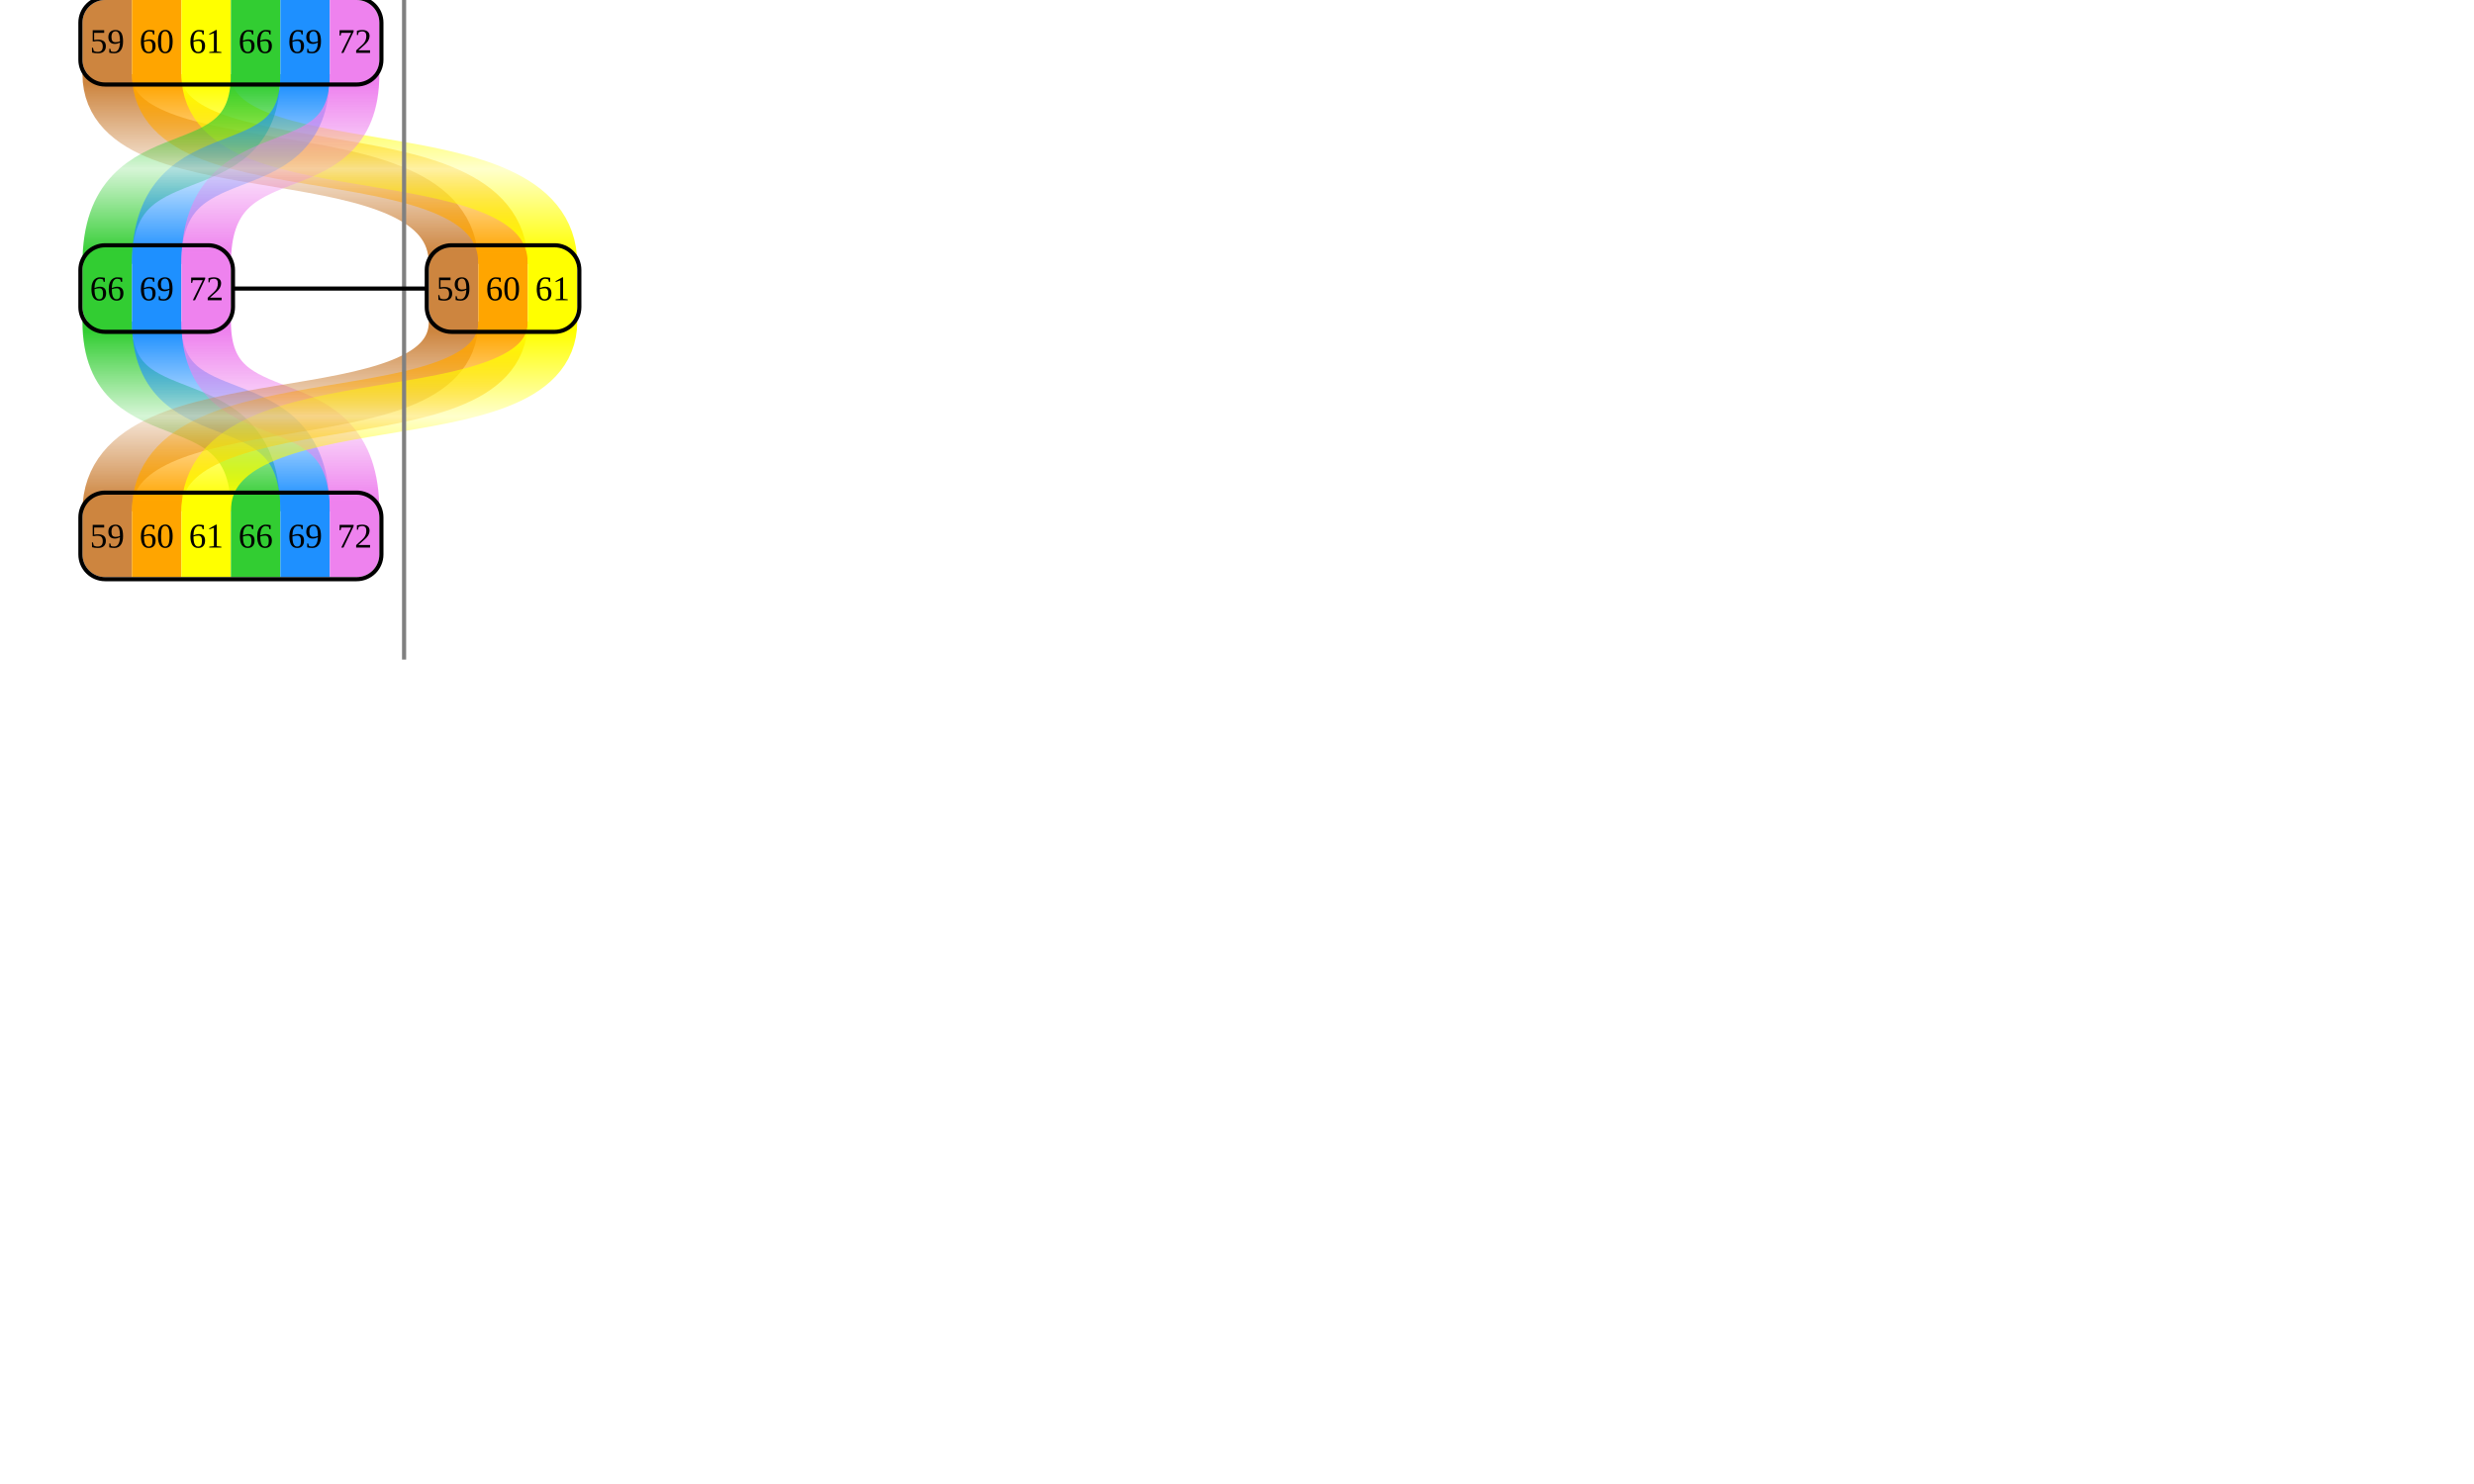
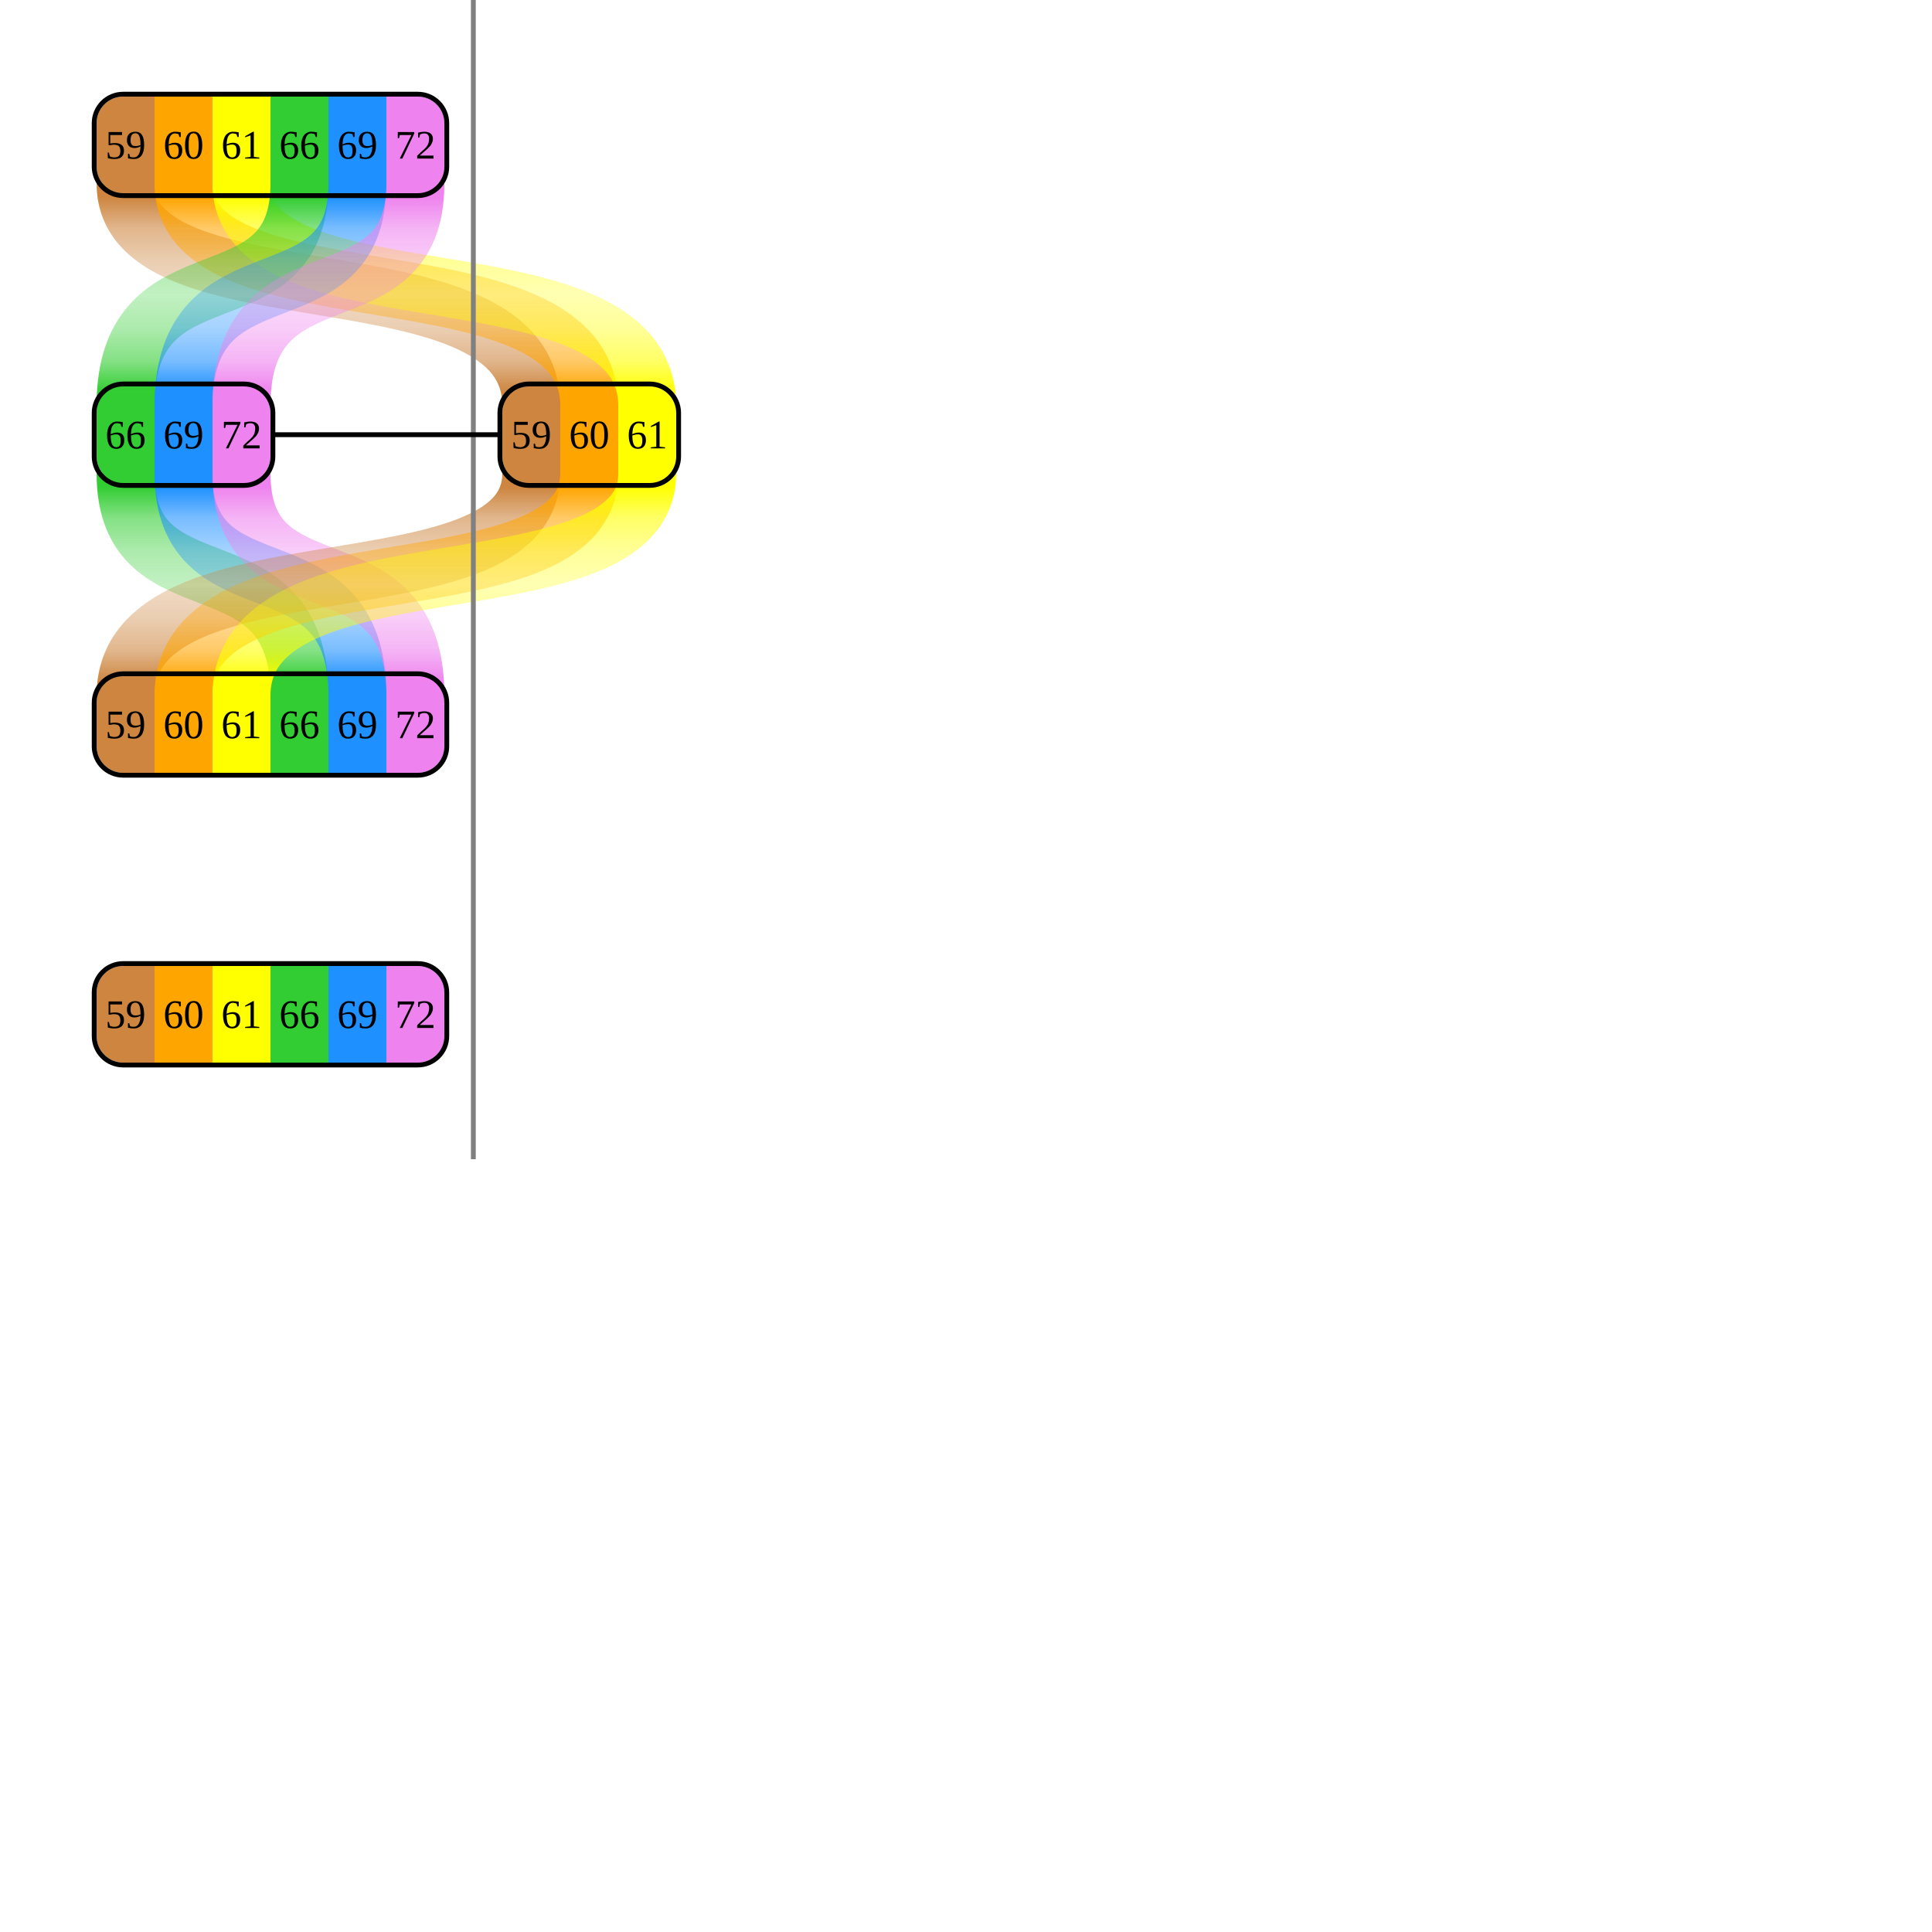
- <svg xmlns="http://www.w3.org/2000/svg" viewBox="0 0 300 180">
-   <g transform="translate(10)">
+ <svg xmlns="http://www.w3.org/2000/svg" viewBox="0 0 200 200">
+   <g transform="translate(10, 10)">
    <defs>
      <linearGradient id="dodgerblueGradient" x1="0%" x2="0%" y1="0%" y2="100%">
        <stop offset="0%" stop-color="dodgerblue" stop-opacity="1" />
-         <stop offset="5%" stop-color="dodgerblue" stop-opacity="1" />
-         <stop offset="50%" stop-color="dodgerblue" stop-opacity=".2" />
-         <stop offset="95%" stop-color="dodgerblue" stop-opacity="1" />
+         <stop offset="6%" stop-color="dodgerblue" stop-opacity="1" />
+         <stop offset="20%" stop-color="dodgerblue" stop-opacity=".6" />
+         <stop offset="35%" stop-color="dodgerblue" stop-opacity=".4" />
+         <stop offset="50%" stop-color="dodgerblue" stop-opacity=".3" />
+         <stop offset="65%" stop-color="dodgerblue" stop-opacity=".4" />
+         <stop offset="80%" stop-color="dodgerblue" stop-opacity=".6" />
+         <stop offset="94%" stop-color="dodgerblue" stop-opacity="1" />
        <stop offset="100%" stop-color="dodgerblue" stop-opacity="1" />
      </linearGradient>
      <linearGradient id="yellowGradient" x1="0%" x2="0%" y1="0%" y2="100%">
        <stop offset="0%" stop-color="yellow" stop-opacity="1" />
-         <stop offset="5%" stop-color="yellow" stop-opacity="1" />
-         <stop offset="50%" stop-color="yellow" stop-opacity=".2" />
-         <stop offset="95%" stop-color="yellow" stop-opacity="1" />
+         <stop offset="6%" stop-color="yellow" stop-opacity="1" />
+         <stop offset="20%" stop-color="yellow" stop-opacity=".6" />
+         <stop offset="35%" stop-color="yellow" stop-opacity=".4" />
+         <stop offset="50%" stop-color="yellow" stop-opacity=".3" />
+         <stop offset="65%" stop-color="yellow" stop-opacity=".4" />
+         <stop offset="80%" stop-color="yellow" stop-opacity=".6" />
+         <stop offset="94%" stop-color="yellow" stop-opacity="1" />
        <stop offset="100%" stop-color="yellow" stop-opacity="1" />
      </linearGradient>
      <linearGradient id="violetGradient" x1="0%" x2="0%" y1="0%" y2="100%">
        <stop offset="0%" stop-color="violet" stop-opacity="1" />
-         <stop offset="5%" stop-color="violet" stop-opacity="1" />
-         <stop offset="50%" stop-color="violet" stop-opacity=".2" />
-         <stop offset="95%" stop-color="violet" stop-opacity="1" />
+         <stop offset="6%" stop-color="violet" stop-opacity="1" />
+         <stop offset="20%" stop-color="violet" stop-opacity=".6" />
+         <stop offset="35%" stop-color="violet" stop-opacity=".4" />
+         <stop offset="50%" stop-color="violet" stop-opacity=".3" />
+         <stop offset="65%" stop-color="violet" stop-opacity=".4" />
+         <stop offset="80%" stop-color="violet" stop-opacity=".6" />
+         <stop offset="94%" stop-color="violet" stop-opacity="1" />
        <stop offset="100%" stop-color="violet" stop-opacity="1" />
      </linearGradient>
      <linearGradient id="orangeGradient" x1="0%" x2="0%" y1="0%" y2="100%">
        <stop offset="0%" stop-color="orange" stop-opacity="1" />
-         <stop offset="5%" stop-color="orange" stop-opacity="1" />
-         <stop offset="50%" stop-color="orange" stop-opacity=".2" />
-         <stop offset="95%" stop-color="orange" stop-opacity="1" />
+         <stop offset="6%" stop-color="orange" stop-opacity="1" />
+         <stop offset="20%" stop-color="orange" stop-opacity=".6" />
+         <stop offset="35%" stop-color="orange" stop-opacity=".4" />
+         <stop offset="50%" stop-color="orange" stop-opacity=".3" />
+         <stop offset="65%" stop-color="orange" stop-opacity=".4" />
+         <stop offset="80%" stop-color="orange" stop-opacity=".6" />
+         <stop offset="94%" stop-color="orange" stop-opacity="1" />
        <stop offset="100%" stop-color="orange" stop-opacity="1" />
      </linearGradient>
      <linearGradient id="limegreenGradient" x1="0%" x2="0%" y1="0%" y2="100%">
        <stop offset="0%" stop-color="limegreen" stop-opacity="1" />
-         <stop offset="5%" stop-color="limegreen" stop-opacity="1" />
-         <stop offset="50%" stop-color="limegreen" stop-opacity=".2" />
-         <stop offset="95%" stop-color="limegreen" stop-opacity="1" />
+         <stop offset="6%" stop-color="limegreen" stop-opacity="1" />
+         <stop offset="20%" stop-color="limegreen" stop-opacity=".6" />
+         <stop offset="35%" stop-color="limegreen" stop-opacity=".4" />
+         <stop offset="50%" stop-color="limegreen" stop-opacity=".3" />
+         <stop offset="65%" stop-color="limegreen" stop-opacity=".4" />
+         <stop offset="80%" stop-color="limegreen" stop-opacity=".6" />
+         <stop offset="94%" stop-color="limegreen" stop-opacity="1" />
        <stop offset="100%" stop-color="limegreen" stop-opacity="1" />
      </linearGradient>
      <linearGradient id="peruGradient" x1="0%" x2="0%" y1="0%" y2="100%">
        <stop offset="0%" stop-color="peru" stop-opacity="1" />
-         <stop offset="5%" stop-color="peru" stop-opacity="1" />
-         <stop offset="50%" stop-color="peru" stop-opacity=".2" />
-         <stop offset="95%" stop-color="peru" stop-opacity="1" />
+         <stop offset="6%" stop-color="peru" stop-opacity="1" />
+         <stop offset="20%" stop-color="peru" stop-opacity=".6" />
+         <stop offset="35%" stop-color="peru" stop-opacity=".4" />
+         <stop offset="50%" stop-color="peru" stop-opacity=".3" />
+         <stop offset="65%" stop-color="peru" stop-opacity=".4" />
+         <stop offset="80%" stop-color="peru" stop-opacity=".6" />
+         <stop offset="94%" stop-color="peru" stop-opacity="1" />
        <stop offset="100%" stop-color="peru" stop-opacity="1" />
      </linearGradient>
      <clipPath id="clipPath1">
        <rect x="0" y="0" width="6.0" height="10.0" rx="2.75" />
      </clipPath>
      <clipPath id="clipPath2">
        <rect x="0" y="0" width="12.0" height="10.0" rx="2.75" />
      </clipPath>
      <clipPath id="clipPath3">
        <rect x="0" y="0" width="18.0" height="10.0" rx="2.75" />
      </clipPath>
      <clipPath id="clipPath4">
        <rect x="0" y="0" width="24.0" height="10.0" rx="2.75" />
      </clipPath>
      <clipPath id="clipPath5">
        <rect x="0" y="0" width="30.0" height="10.0" rx="2.75" />
      </clipPath>
      <clipPath id="clipPath6">
        <rect x="0" y="0" width="36.0" height="10.0" rx="2.75" />
      </clipPath>
    </defs>
    <g transform="translate(0, 0.0)">
      <g transform="translate(0.0)" clip-path="url(#clipPath6)">
        <rect x="0.0" y="0" width="6.0" height="10.0" fill="peru" />
        <text x="3.0" y="5.0" text-anchor="middle" dominant-baseline="central" font-size="4.2">59</text>
        <rect x="6.0" y="0" width="6.0" height="10.0" fill="orange" />
        <text x="9.0" y="5.0" text-anchor="middle" dominant-baseline="central" font-size="4.2">60</text>
        <rect x="12.0" y="0" width="6.0" height="10.0" fill="yellow" />
        <text x="15.0" y="5.0" text-anchor="middle" dominant-baseline="central" font-size="4.2">61</text>
        <rect x="18.0" y="0" width="6.0" height="10.0" fill="limegreen" />
        <text x="21.0" y="5.0" text-anchor="middle" dominant-baseline="central" font-size="4.2">66</text>
        <rect x="24.0" y="0" width="6.0" height="10.0" fill="dodgerblue" />
        <text x="27.0" y="5.0" text-anchor="middle" dominant-baseline="central" font-size="4.2">69</text>
        <rect x="30.0" y="0" width="6.0" height="10.0" fill="violet" />
        <text x="33.0" y="5.0" text-anchor="middle" dominant-baseline="central" font-size="4.2">72</text>
      </g>
    </g>
    <g transform="translate(0, 30.0)">
      <g transform="translate(0.0)" clip-path="url(#clipPath3)">
        <rect x="0.0" y="0" width="6.0" height="10.0" fill="limegreen" />
        <text x="3.0" y="5.0" text-anchor="middle" dominant-baseline="central" font-size="4.2">66</text>
        <rect x="6.0" y="0" width="6.0" height="10.0" fill="dodgerblue" />
        <text x="9.0" y="5.0" text-anchor="middle" dominant-baseline="central" font-size="4.2">69</text>
        <rect x="12.0" y="0" width="6.0" height="10.0" fill="violet" />
        <text x="15.0" y="5.0" text-anchor="middle" dominant-baseline="central" font-size="4.2">72</text>
      </g>
      <g transform="translate(42.0)" clip-path="url(#clipPath3)">
        <rect x="0.0" y="0" width="6.0" height="10.0" fill="peru" />
        <text x="3.0" y="5.0" text-anchor="middle" dominant-baseline="central" font-size="4.2">59</text>
        <rect x="6.0" y="0" width="6.0" height="10.0" fill="orange" />
        <text x="9.0" y="5.0" text-anchor="middle" dominant-baseline="central" font-size="4.2">60</text>
        <rect x="12.0" y="0" width="6.0" height="10.0" fill="yellow" />
        <text x="15.0" y="5.0" text-anchor="middle" dominant-baseline="central" font-size="4.2">61</text>
      </g>
    </g>
    <g transform="translate(0, 60.0)">
      <g transform="translate(0.0)" clip-path="url(#clipPath6)">
        <rect x="0.0" y="0" width="6.0" height="10.0" fill="peru" />
        <text x="3.0" y="5.0" text-anchor="middle" dominant-baseline="central" font-size="4.2">59</text>
        <rect x="6.0" y="0" width="6.0" height="10.0" fill="orange" />
        <text x="9.0" y="5.0" text-anchor="middle" dominant-baseline="central" font-size="4.2">60</text>
        <rect x="12.0" y="0" width="6.0" height="10.0" fill="yellow" />
        <text x="15.0" y="5.0" text-anchor="middle" dominant-baseline="central" font-size="4.2">61</text>
        <rect x="18.0" y="0" width="6.0" height="10.0" fill="limegreen" />
        <text x="21.0" y="5.0" text-anchor="middle" dominant-baseline="central" font-size="4.2">66</text>
        <rect x="24.0" y="0" width="6.0" height="10.0" fill="dodgerblue" />
        <text x="27.0" y="5.0" text-anchor="middle" dominant-baseline="central" font-size="4.2">69</text>
        <rect x="30.0" y="0" width="6.0" height="10.0" fill="violet" />
        <text x="33.0" y="5.0" text-anchor="middle" dominant-baseline="central" font-size="4.2">72</text>
      </g>
    </g>
+     <g transform="translate(0, 90.0)">
+       <g transform="translate(0.0)" clip-path="url(#clipPath6)">
+         <rect x="0.0" y="0" width="6.0" height="10.0" fill="peru" />
+         <text x="3.0" y="5.0" text-anchor="middle" dominant-baseline="central" font-size="4.2">59</text>
+         <rect x="6.0" y="0" width="6.0" height="10.0" fill="orange" />
+         <text x="9.0" y="5.0" text-anchor="middle" dominant-baseline="central" font-size="4.2">60</text>
+         <rect x="12.0" y="0" width="6.0" height="10.0" fill="yellow" />
+         <text x="15.0" y="5.0" text-anchor="middle" dominant-baseline="central" font-size="4.2">61</text>
+         <rect x="18.0" y="0" width="6.0" height="10.0" fill="limegreen" />
+         <text x="21.0" y="5.0" text-anchor="middle" dominant-baseline="central" font-size="4.2">66</text>
+         <rect x="24.0" y="0" width="6.0" height="10.0" fill="dodgerblue" />
+         <text x="27.0" y="5.0" text-anchor="middle" dominant-baseline="central" font-size="4.2">69</text>
+         <rect x="30.0" y="0" width="6.0" height="10.0" fill="violet" />
+         <text x="33.0" y="5.0" text-anchor="middle" dominant-baseline="central" font-size="4.2">72</text>
+       </g>
+     </g>
    <g transform="translate(0, 30.0)">
-       <path d="M 3.0,-21.0 C 3.0,-6.0 45.0, -15.0 45.0,2" stroke="url(#peruGradient)" fill="none" stroke-width="6.0" />
-       <path d="M 9.0,-21.0 C 9.0,-6.0 51.0, -15.0 51.0,2" stroke="url(#orangeGradient)" fill="none" stroke-width="6.0" />
-       <path d="M 15.0,-21.0 C 15.0,-6.0 57.0, -15.0 57.0,2" stroke="url(#yellowGradient)" fill="none" stroke-width="6.0" />
-       <path d="M 21.0,-21.0 C 21.0,-6.0 3.0, -15.0 3.0,2" stroke="url(#limegreenGradient)" fill="none" stroke-width="6.0" />
-       <path d="M 27.0,-21.0 C 27.0,-6.0 9.0, -15.0 9.0,2" stroke="url(#dodgerblueGradient)" fill="none" stroke-width="6.0" />
-       <path d="M 33.0,-21.0 C 33.0,-6.0 15.0, -15.0 15.0,2" stroke="url(#violetGradient)" fill="none" stroke-width="6.0" />
+       <path d="M 3.0,-21.0 C 3.0,-6.0 45.001,-15.0 45.001,2" stroke="url(#peruGradient)" fill="none" stroke-width="6.0" />
+       <path d="M 9.0,-21.0 C 9.0,-6.0 51.001,-15.0 51.001,2" stroke="url(#orangeGradient)" fill="none" stroke-width="6.0" />
+       <path d="M 15.0,-21.0 C 15.0,-6.0 57.001,-15.0 57.001,2" stroke="url(#yellowGradient)" fill="none" stroke-width="6.0" />
+       <path d="M 21.0,-21.0 C 21.0,-6.0 3.001,-15.0 3.001,2" stroke="url(#limegreenGradient)" fill="none" stroke-width="6.0" />
+       <path d="M 27.0,-21.0 C 27.0,-6.0 9.001,-15.0 9.001,2" stroke="url(#dodgerblueGradient)" fill="none" stroke-width="6.0" />
+       <path d="M 33.0,-21.0 C 33.0,-6.0 15.001,-15.0 15.001,2" stroke="url(#violetGradient)" fill="none" stroke-width="6.0" />
    </g>
    <g transform="translate(0, 60.0)">
-       <path d="M 3.0,-21.0 C 3.0,-6.0 21.0, -15.0 21.0,2" stroke="url(#limegreenGradient)" fill="none" stroke-width="6.0" />
-       <path d="M 9.0,-21.0 C 9.0,-6.0 27.0, -15.0 27.0,2" stroke="url(#dodgerblueGradient)" fill="none" stroke-width="6.0" />
-       <path d="M 15.0,-21.0 C 15.0,-6.0 33.0, -15.0 33.0,2" stroke="url(#violetGradient)" fill="none" stroke-width="6.0" />
-       <path d="M 45.0,-21.0 C 45.0,-6.0 3.0, -15.0 3.0,2" stroke="url(#peruGradient)" fill="none" stroke-width="6.0" />
-       <path d="M 51.0,-21.0 C 51.0,-6.0 9.0, -15.0 9.0,2" stroke="url(#orangeGradient)" fill="none" stroke-width="6.0" />
-       <path d="M 57.0,-21.0 C 57.0,-6.0 15.0, -15.0 15.0,2" stroke="url(#yellowGradient)" fill="none" stroke-width="6.0" />
+       <path d="M 3.0,-21.0 C 3.0,-6.0 21.001,-15.0 21.001,2" stroke="url(#limegreenGradient)" fill="none" stroke-width="6.0" />
+       <path d="M 9.0,-21.0 C 9.0,-6.0 27.001,-15.0 27.001,2" stroke="url(#dodgerblueGradient)" fill="none" stroke-width="6.0" />
+       <path d="M 15.0,-21.0 C 15.0,-6.0 33.001,-15.0 33.001,2" stroke="url(#violetGradient)" fill="none" stroke-width="6.0" />
+       <path d="M 45.0,-21.0 C 45.0,-6.0 3.001,-15.0 3.001,2" stroke="url(#peruGradient)" fill="none" stroke-width="6.0" />
+       <path d="M 51.0,-21.0 C 51.0,-6.0 9.001,-15.0 9.001,2" stroke="url(#orangeGradient)" fill="none" stroke-width="6.0" />
+       <path d="M 57.0,-21.0 C 57.0,-6.0 15.001,-15.0 15.001,2" stroke="url(#yellowGradient)" fill="none" stroke-width="6.0" />
    </g>
-     <line transform="translate(0, -10.0)" x1="39.0" y1="0" x2="39.0" y2="90.0" stroke="gray" stroke-width=".5" />
+     <g transform="translate(0, 90.0)">
+       <path d="M 3.0,-21.0 C 3.0,-6.0 3.001,-15.0 3.001,2" stroke="url(#peruGradient)" fill="none" stroke-width="6.0" />
+       <path d="M 9.0,-21.0 C 9.0,-6.0 9.001,-15.0 9.001,2" stroke="url(#orangeGradient)" fill="none" stroke-width="6.0" />
+       <path d="M 15.0,-21.0 C 15.0,-6.0 15.001,-15.0 15.001,2" stroke="url(#yellowGradient)" fill="none" stroke-width="6.0" />
+       <path d="M 21.0,-21.0 C 21.0,-6.0 21.001,-15.0 21.001,2" stroke="url(#limegreenGradient)" fill="none" stroke-width="6.0" />
+       <path d="M 27.0,-21.0 C 27.0,-6.0 27.001,-15.0 27.001,2" stroke="url(#dodgerblueGradient)" fill="none" stroke-width="6.0" />
+       <path d="M 33.0,-21.0 C 33.0,-6.0 33.001,-15.0 33.001,2" stroke="url(#violetGradient)" fill="none" stroke-width="6.0" />
+     </g>
+     <line transform="translate(0, -10.0)" x1="39.0" y1="0" x2="39.0" y2="120.0" stroke="gray" stroke-width=".5" />
    <rect transform="translate(0.0, 0.0)" x="-0.25" y="-.25" width="36.5" height="10.5" stroke="black" stroke-width=".5" fill="none" rx="3" />
    <rect transform="translate(0.0, 30.0)" x="-0.25" y="-.25" width="18.5" height="10.5" stroke="black" stroke-width=".5" fill="none" rx="3" />
    <rect transform="translate(42.0, 30.0)" x="-0.25" y="-.25" width="18.5" height="10.5" stroke="black" stroke-width=".5" fill="none" rx="3" />
    <rect transform="translate(0.0, 60.0)" x="-0.25" y="-.25" width="36.5" height="10.5" stroke="black" stroke-width=".5" fill="none" rx="3" />
+     <rect transform="translate(0.0, 90.0)" x="-0.25" y="-.25" width="36.5" height="10.5" stroke="black" stroke-width=".5" fill="none" rx="3" />
    <line x1="18.25" y1="35.0" x2="41.75" y2="35.0" stroke="black" stroke-width=".5" />
  </g>
</svg>
